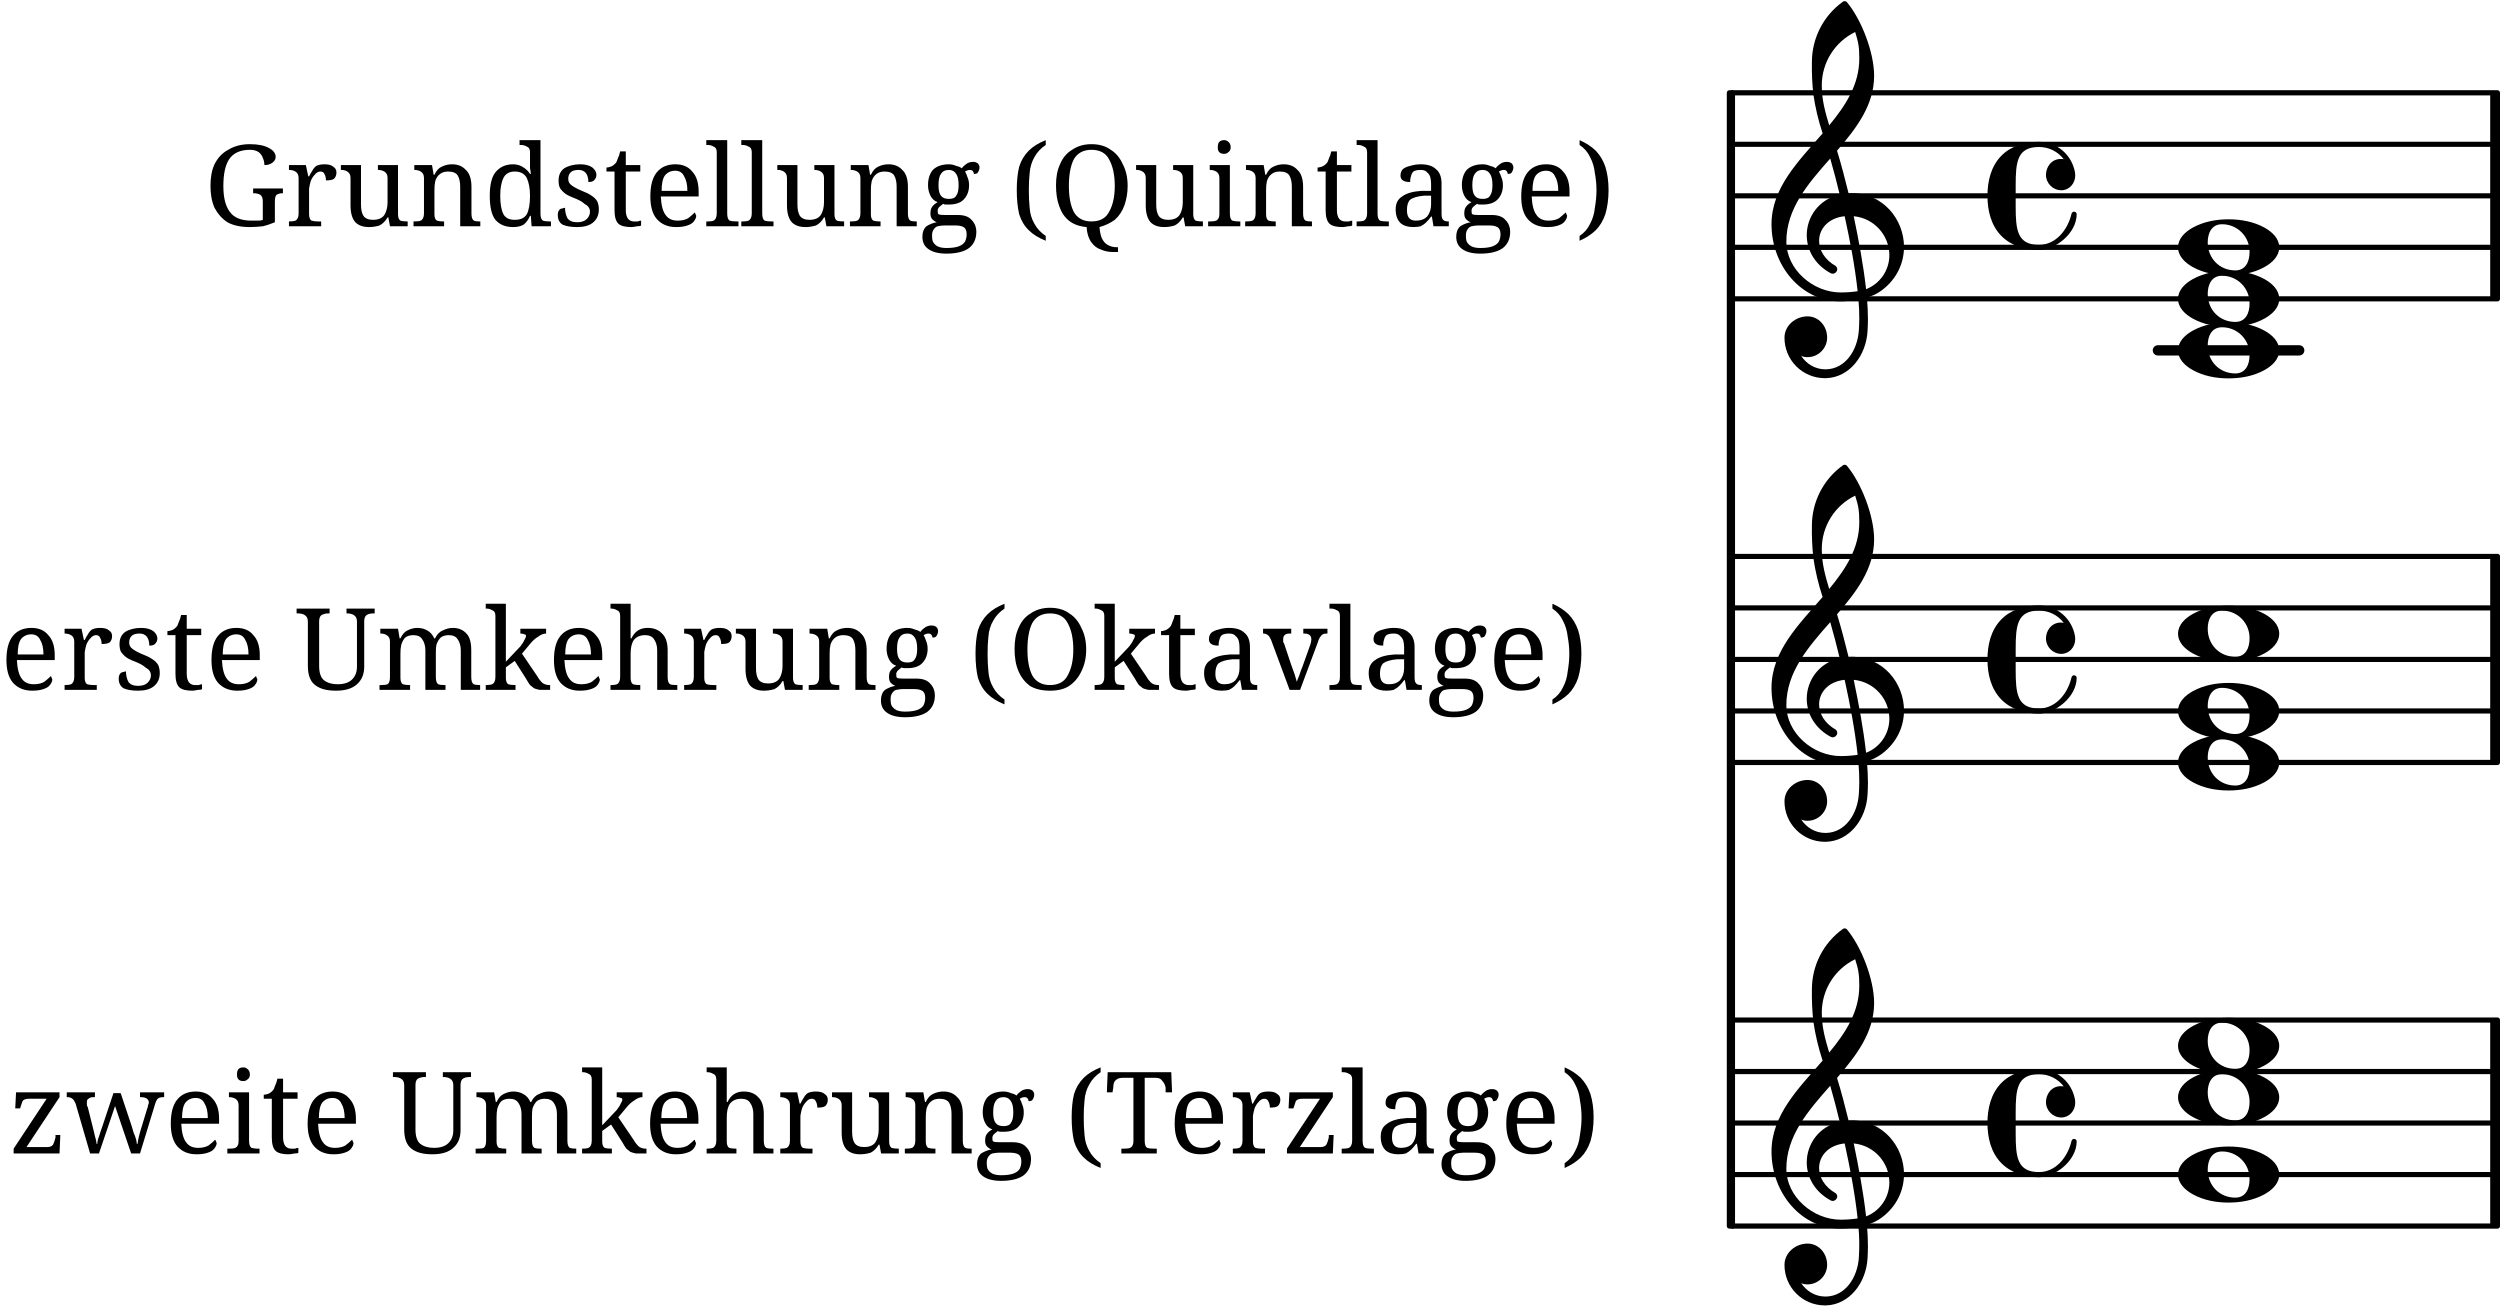
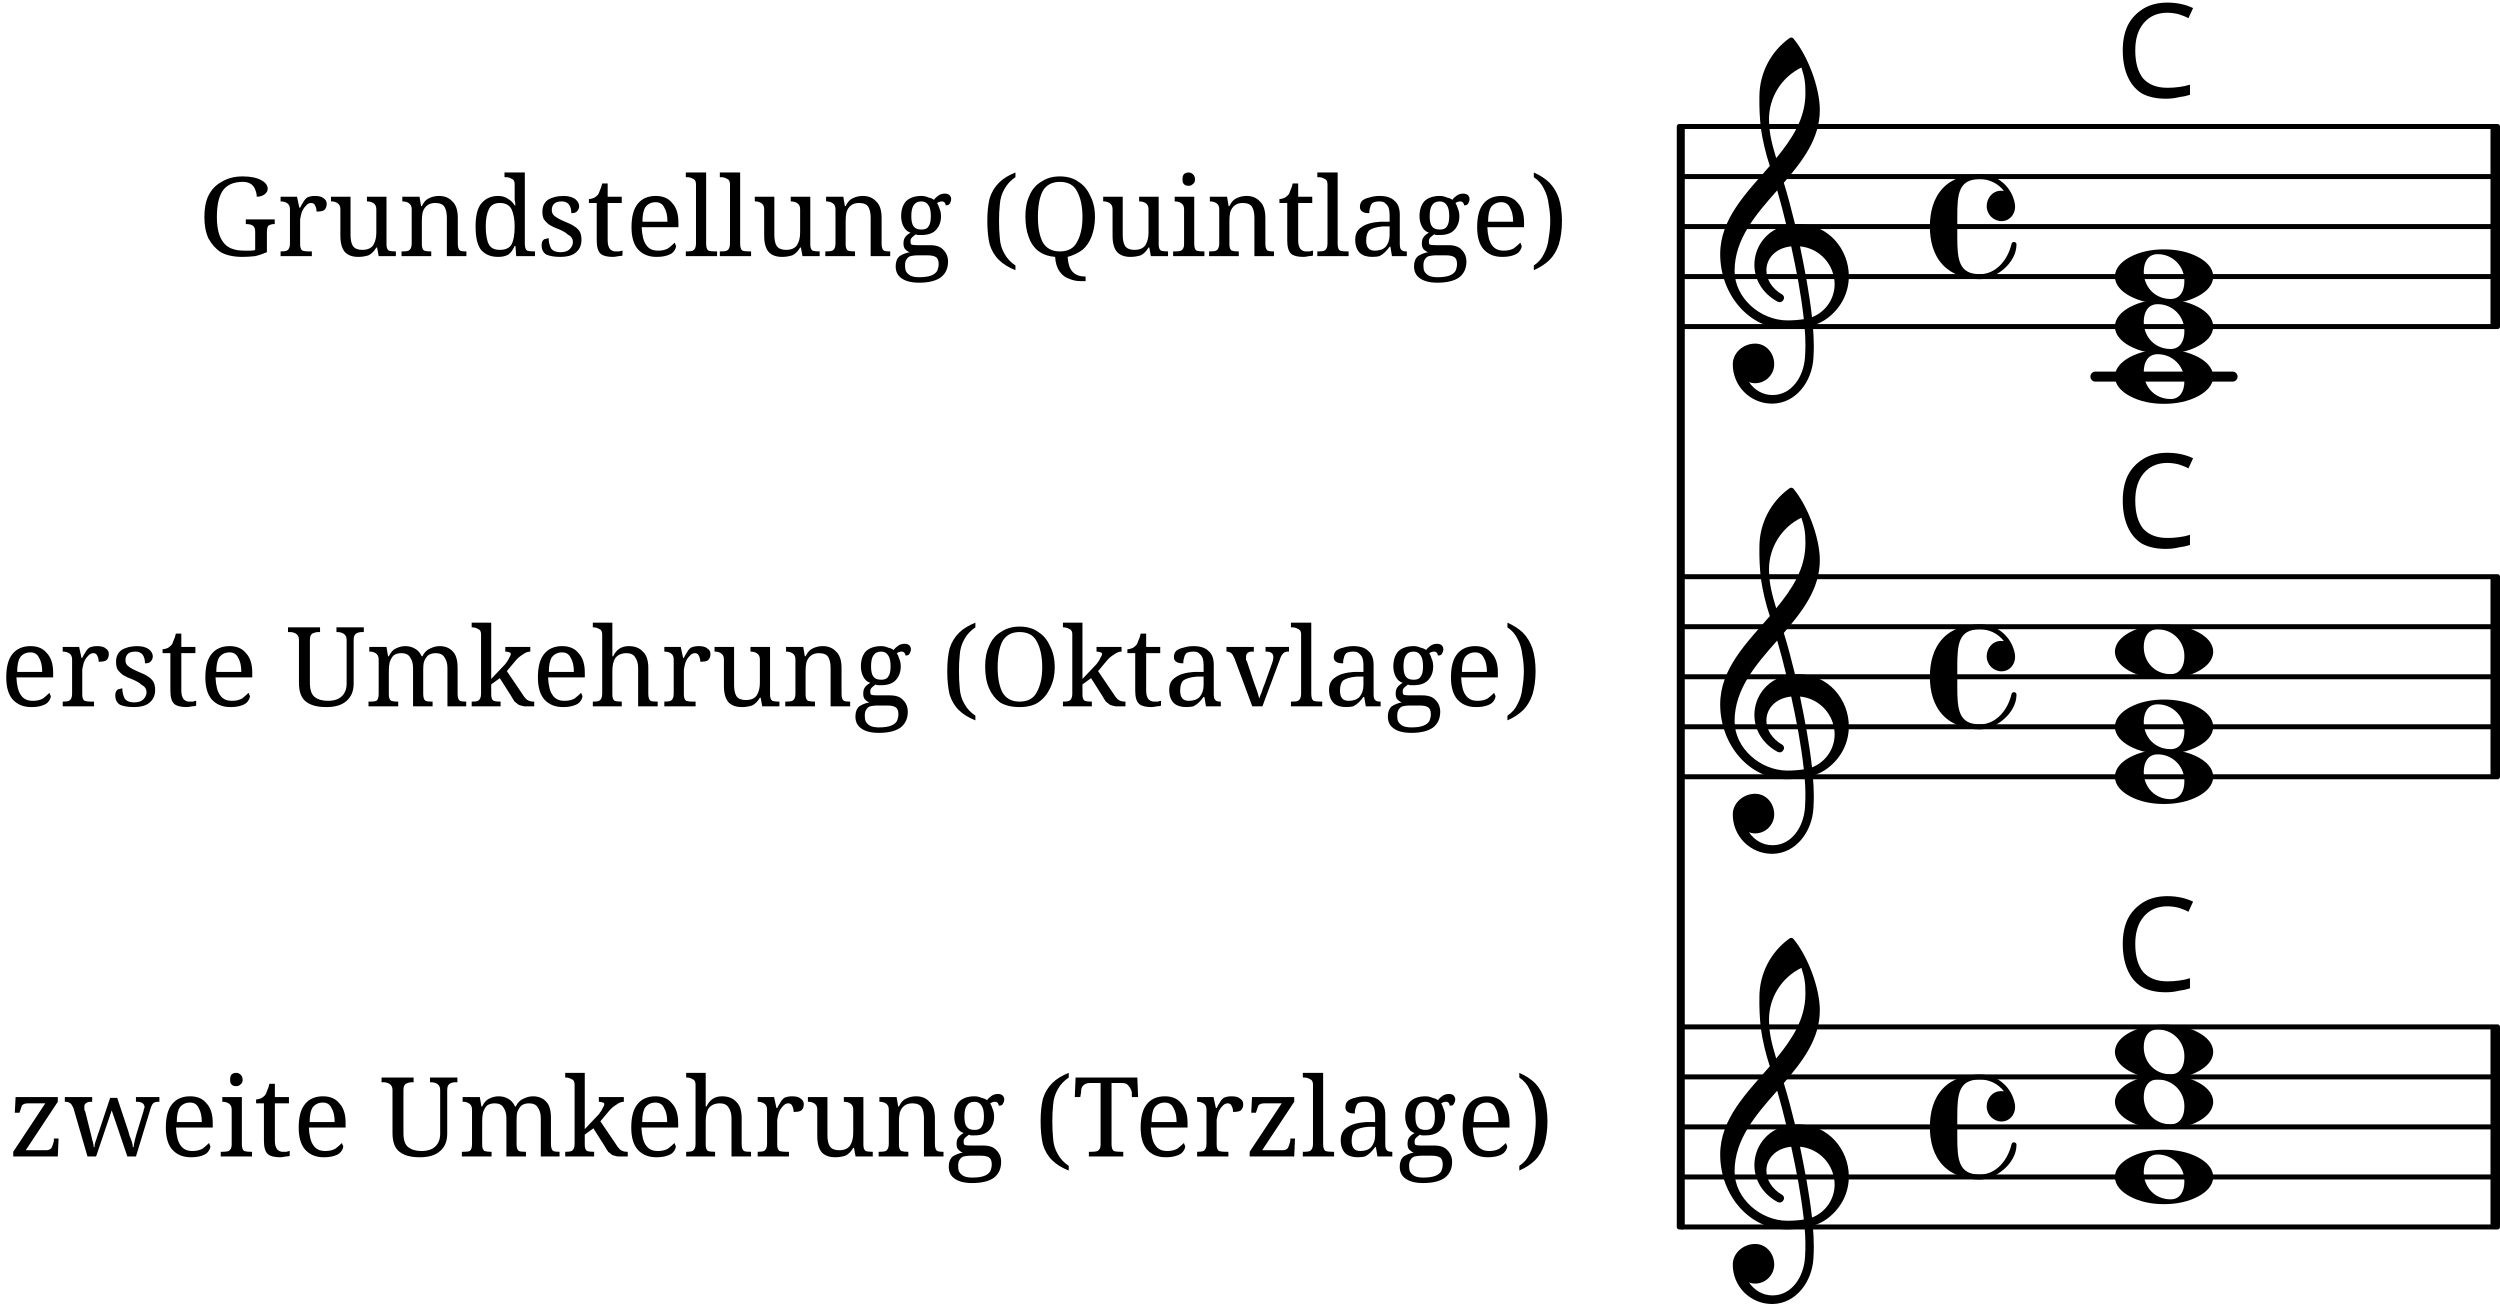
- <svg xmlns="http://www.w3.org/2000/svg" width="85.28mm" height="44.55mm" viewBox="-25.046 -0.021 48.532 25.35">
+ <svg xmlns="http://www.w3.org/2000/svg" width="87.83mm" height="45.83mm" viewBox="-25.046 -2.587 49.98 26.079">
  <style>tspan{white-space:pre}</style>
-   <path stroke="currentColor" stroke-linecap="round" stroke-linejoin="round" stroke-width=".1" d="M8.586 5.779h14.85M8.586 4.779h14.85M8.586 3.779h14.85M8.586 2.779h14.85M8.586 1.779h14.85" />
-   <rect width=".19" height="4" y="-2" fill="currentColor" ry="0" transform="translate(23.296 3.779)" />
-   <rect width=".19" height="4" y="-2" fill="currentColor" ry="0" transform="translate(23.296 12.779)" />
-   <rect width=".19" height="4" y="-2" fill="currentColor" ry="0" transform="translate(23.296 21.779)" />
-   <path stroke="currentColor" stroke-linecap="round" stroke-linejoin="round" stroke-width=".1" d="M8.586 23.779h14.85M8.586 22.779h14.85M8.586 21.779h14.85M8.586 20.779h14.85M8.586 19.779h14.85M8.586 14.779h14.85M8.586 13.779h14.85M8.586 12.779h14.85M8.586 11.779h14.85M8.586 10.779h14.85" />
-   <rect width="2.943" height=".2" x="16.745" y="-.1" fill="currentColor" ry=".1" transform="translate(0 6.779)" />
-   <path fill="currentColor" d="M18.088 14.331c-.2 0-.276.172-.276.352 0 .308.228.544.536.544.2 0 .276-.172.276-.352a.53.53 0 0 0-.536-.544m1.112.448c0 .172-.136.3-.288.384-.212.116-.456.16-.696.16s-.48-.044-.692-.16c-.152-.084-.288-.212-.288-.384s.136-.3.288-.384c.212-.116.452-.16.692-.16s.484.044.696.16c.152.084.288.212.288.384" />
-   <text fill="currentColor" font-family="serif" font-size="2.2" transform="translate(-21.085 4.37)">
+   <rect width="2.943" height=".2" x="16.745" y="-.1" fill="currentColor" ry=".1" transform="translate(0 4.942)" />
+   <rect width=".19" height="4" y="-2" fill="currentColor" ry="0" transform="translate(24.744 19.942)" />
+   <path stroke="currentColor" stroke-linecap="round" stroke-linejoin="round" stroke-width=".1" d="M8.586 21.942h16.298M8.586 20.942h16.298M8.586 19.942h16.298M8.586 18.942h16.298M8.586 17.942h16.298" />
+   <rect width=".19" height="4" y="-2" fill="currentColor" ry="0" transform="translate(24.744 10.942)" />
+   <path stroke="currentColor" stroke-linecap="round" stroke-linejoin="round" stroke-width=".1" d="M8.586 12.942h16.298M8.586 11.942h16.298M8.586 10.942h16.298M8.586 9.942h16.298M8.586 8.942h16.298" />
+   <rect width=".19" height="4" y="-2" fill="currentColor" ry="0" transform="translate(24.744 1.942)" />
+   <path stroke="currentColor" stroke-linecap="round" stroke-linejoin="round" stroke-width=".1" d="M8.586 3.942h16.298M8.586 2.942h16.298M8.586 1.942h16.298M8.586.942h16.298M8.586-.058h16.298" />
+   <rect width=".16" height="22.1" y="-11.05" fill="currentColor" ry=".05" transform="translate(8.476 10.942)" />
+   <path fill="currentColor" d="M10.4 5.482h-.024a.783.783 0 0 1-.78-.788c0-.232.212-.412.448-.412.216 0 .38.188.38.412 0 .208-.172.38-.38.38a.3.3 0 0 1-.124-.024c.104.156.272.26.468.26h.016zm.78-1.728a.71.71 0 0 0 .452-.656.764.764 0 0 0-.692-.76c.096.464.184.924.24 1.416M9.632 2.83c0 .54.516.988 1.056.988q.167 0 .328-.024c-.056-.508-.148-.98-.252-1.456-.316.032-.496.244-.496.476 0 .176.1.364.324.492q.029.03.028.06c0 .044-.04.088-.088.088q-.018-.001-.036-.008c-.32-.172-.468-.46-.468-.74 0-.352.232-.696.64-.788a15 15 0 0 0-.184-.7c-.428.484-.852.972-.852 1.612m1.044 1.16c-.752 0-1.332-.688-1.332-1.496 0-.708.524-1.224.992-1.764a4.5 4.5 0 0 1-.18-.76 5 5 0 0 1-.028-.624c0-.46.22-.896.596-1.168a.06.06 0 0 1 .08 0c.284.336.532.98.532 1.432 0 .572-.344 1.02-.72 1.456.084.272.156.552.224.828.016 0 .036-.004.052-.004.62 0 1.024.512 1.024 1.044 0 .304-.132.616-.428.84a.9.9 0 0 1-.292.144q.019.21.02.42-.001.116-.008.232c-.028.476-.352.9-.808.912l.004-.172c.372-.008.612-.368.636-.764q.007-.11.008-.22c0-.124-.004-.244-.016-.368-.116.02-.232.032-.356.032m.372-4.712c0-.22-.016-.316-.08-.516a1.15 1.15 0 0 0-.648 1.036c0 .296.072.532.144.776.32-.388.584-.792.584-1.296M18.088 2.494c-.2 0-.276.172-.276.352 0 .308.228.544.536.544.2 0 .276-.172.276-.352a.53.53 0 0 0-.536-.544m1.112.448c0 .172-.136.3-.288.384-.212.116-.456.16-.696.16s-.48-.044-.692-.16c-.152-.084-.288-.212-.288-.384s.136-.3.288-.384c.212-.116.452-.16.692-.16s.484.044.696.16c.152.084.288.212.288.384" />
+   <path fill="currentColor" d="M18.088 3.494c-.2 0-.276.172-.276.352 0 .308.228.544.536.544.2 0 .276-.172.276-.352a.53.53 0 0 0-.536-.544m1.112.448c0 .172-.136.3-.288.384-.212.116-.456.16-.696.16s-.48-.044-.692-.16c-.152-.084-.288-.212-.288-.384s.136-.3.288-.384c.212-.116.452-.16.692-.16s.484.044.696.16c.152.084.288.212.288.384" />
+   <path fill="currentColor" d="M18.088 4.494c-.2 0-.276.172-.276.352 0 .308.228.544.536.544.2 0 .276-.172.276-.352a.53.53 0 0 0-.536-.544m1.112.448c0 .172-.136.3-.288.384-.212.116-.456.16-.696.16s-.48-.044-.692-.16c-.152-.084-.288-.212-.288-.384s.136-.3.288-.384c.212-.116.452-.16.692-.16s.484.044.696.16c.152.084.288.212.288.384" />
+   <text fill="currentColor" font-family="sans-serif" font-size="2.616" transform="translate(17.236 -.645)">
+     <tspan>C</tspan>
+   </text>
+   <path fill="currentColor" d="M14.972 1.834a.3.3 0 0 1-.3-.3c0-.152.108-.308.288-.308q.025-.001.056.004a.6.6 0 0 0-.48-.236c-.424 0-.452.292-.452.744v.408c0 .452.028.748.452.748.32 0 .556-.28.632-.604.008-.028.028-.04.048-.04.024 0 .052.016.052.048 0 .376-.42.696-.732.696-.272 0-.548-.084-.736-.28-.196-.204-.264-.488-.264-.772s.068-.568.264-.772c.188-.196.464-.276.736-.276.348 0 .64.252.7.596q.005.031.004.056c0 .16-.12.288-.268.288" />
+   <text fill="currentColor" font-family="serif" font-size="2.2" transform="translate(-24.875 20.533)">
+     <tspan>zweite Umkehrung (Terzlage)</tspan>
+   </text>
+   <text fill="currentColor" font-family="serif" font-size="2.2" transform="translate(-25.046 11.533)">
+     <tspan>erste Umkehrung (Oktavlage)</tspan>
+   </text>
+   <text fill="currentColor" font-family="serif" font-size="2.2" transform="translate(-21.085 2.533)">
    <tspan>Grundstellung (Quintlage)</tspan>
  </text>
-   <text fill="currentColor" font-family="serif" font-size="2.2" transform="translate(-25.046 13.37)">
-     <tspan>erste Umkehrung (Oktavlage)</tspan>
+   <path fill="currentColor" d="M14.972 10.834a.3.3 0 0 1-.3-.3c0-.152.108-.308.288-.308q.025-.001.056.004a.6.6 0 0 0-.48-.236c-.424 0-.452.292-.452.744v.408c0 .452.028.748.452.748.32 0 .556-.28.632-.604.008-.028.028-.04.048-.04.024 0 .052.016.052.048 0 .376-.42.696-.732.696-.272 0-.548-.084-.736-.28-.196-.204-.264-.488-.264-.772s.068-.568.264-.772c.188-.196.464-.276.736-.276.348 0 .64.252.7.596q.005.031.004.056c0 .16-.12.288-.268.288M14.972 19.834a.3.3 0 0 1-.3-.3c0-.152.108-.308.288-.308q.025-.001.056.004a.6.6 0 0 0-.48-.236c-.424 0-.452.292-.452.744v.408c0 .452.028.748.452.748.32 0 .556-.28.632-.604.008-.028.028-.04.048-.04.024 0 .052.016.052.048 0 .376-.42.696-.732.696-.272 0-.548-.084-.736-.28-.196-.204-.264-.488-.264-.772s.068-.568.264-.772c.188-.196.464-.276.736-.276.348 0 .64.252.7.596q.005.031.004.056c0 .16-.12.288-.268.288M10.4 23.482h-.024a.783.783 0 0 1-.78-.788c0-.232.212-.412.448-.412.216 0 .38.188.38.412 0 .208-.172.38-.38.38a.3.3 0 0 1-.124-.024c.104.156.272.26.468.26h.016zm.78-1.728a.71.71 0 0 0 .452-.656.764.764 0 0 0-.692-.76c.096.464.184.924.24 1.416m-1.548-.924c0 .54.516.988 1.056.988q.167 0 .328-.024c-.056-.508-.148-.98-.252-1.456-.316.032-.496.244-.496.476 0 .176.1.364.324.492q.029.03.028.06c0 .044-.04.088-.088.088q-.018-.001-.036-.008c-.32-.172-.468-.46-.468-.74 0-.352.232-.696.64-.788a15 15 0 0 0-.184-.7c-.428.484-.852.972-.852 1.612m1.044 1.16c-.752 0-1.332-.688-1.332-1.496 0-.708.524-1.224.992-1.764a4.5 4.5 0 0 1-.18-.76 5 5 0 0 1-.028-.624c0-.46.22-.896.596-1.168a.06.06 0 0 1 .08 0c.284.336.532.98.532 1.432 0 .572-.344 1.02-.72 1.456.084.272.156.552.224.828.016 0 .036-.004.052-.004.62 0 1.024.512 1.024 1.044 0 .304-.132.616-.428.84a.9.9 0 0 1-.292.144q.019.21.02.42c0 .076-.004.156-.008.232-.028.476-.352.9-.808.912l.004-.172c.372-.008.612-.368.636-.764a3.775 3.775 0 0 0-.008-.588c-.116.02-.232.032-.356.032m.372-4.712c0-.22-.016-.316-.08-.516a1.15 1.15 0 0 0-.648 1.036c0 .296.072.532.144.776.32-.388.584-.792.584-1.296M18.088 17.994c-.2 0-.276.172-.276.352 0 .308.228.544.536.544.2 0 .276-.172.276-.352a.53.53 0 0 0-.536-.544m1.112.448c0 .172-.136.3-.288.384-.212.116-.456.16-.696.16s-.48-.044-.692-.16c-.152-.084-.288-.212-.288-.384s.136-.3.288-.384c.212-.116.452-.16.692-.16s.484.044.696.16c.152.084.288.212.288.384" />
+   <path fill="currentColor" d="M18.088 18.994c-.2 0-.276.172-.276.352 0 .308.228.544.536.544.2 0 .276-.172.276-.352a.53.53 0 0 0-.536-.544m1.112.448c0 .172-.136.3-.288.384-.212.116-.456.16-.696.16s-.48-.044-.692-.16c-.152-.084-.288-.212-.288-.384s.136-.3.288-.384c.212-.116.452-.16.692-.16s.484.044.696.16c.152.084.288.212.288.384M18.088 20.494c-.2 0-.276.172-.276.352 0 .308.228.544.536.544.2 0 .276-.172.276-.352a.53.53 0 0 0-.536-.544m1.112.448c0 .172-.136.3-.288.384-.212.116-.456.16-.696.16s-.48-.044-.692-.16c-.152-.084-.288-.212-.288-.384s.136-.3.288-.384c.212-.116.452-.16.692-.16s.484.044.696.16c.152.084.288.212.288.384" />
+   <text fill="currentColor" font-family="sans-serif" font-size="2.616" transform="translate(17.236 17.219)">
+     <tspan>C</tspan>
  </text>
-   <text fill="currentColor" font-family="serif" font-size="2.2" transform="translate(-24.875 22.37)">
-     <tspan>zweite Umkehrung (Terzlage)</tspan>
+   <path fill="currentColor" d="M10.4 14.482h-.024a.783.783 0 0 1-.78-.788c0-.232.212-.412.448-.412.216 0 .38.188.38.412 0 .208-.172.38-.38.38a.3.3 0 0 1-.124-.024c.104.156.272.26.468.26h.016zm.78-1.728a.71.71 0 0 0 .452-.656.764.764 0 0 0-.692-.76c.096.464.184.924.24 1.416m-1.548-.924c0 .54.516.988 1.056.988q.167 0 .328-.024c-.056-.508-.148-.98-.252-1.456-.316.032-.496.244-.496.476 0 .176.1.364.324.492q.029.03.028.06c0 .044-.04.088-.088.088q-.018-.001-.036-.008c-.32-.172-.468-.46-.468-.74 0-.352.232-.696.64-.788a15 15 0 0 0-.184-.7c-.428.484-.852.972-.852 1.612m1.044 1.16c-.752 0-1.332-.688-1.332-1.496 0-.708.524-1.224.992-1.764a4.5 4.5 0 0 1-.18-.76 5 5 0 0 1-.028-.624c0-.46.22-.896.596-1.168a.06.06 0 0 1 .08 0c.284.336.532.98.532 1.432 0 .572-.344 1.02-.72 1.456.084.272.156.552.224.828.016 0 .036-.004.052-.004.62 0 1.024.512 1.024 1.044 0 .304-.132.616-.428.84a.9.9 0 0 1-.292.144q.019.21.02.42c0 .076-.004.156-.008.232-.028.476-.352.9-.808.912l.004-.172c.372-.008.612-.368.636-.764a3.775 3.775 0 0 0-.008-.588c-.116.02-.232.032-.356.032m.372-4.712c0-.22-.016-.316-.08-.516a1.15 1.15 0 0 0-.648 1.036c0 .296.072.532.144.776.32-.388.584-.792.584-1.296M18.088 9.994c-.2 0-.276.172-.276.352 0 .308.228.544.536.544.2 0 .276-.172.276-.352a.53.53 0 0 0-.536-.544m1.112.448c0 .172-.136.3-.288.384-.212.116-.456.16-.696.16s-.48-.044-.692-.16c-.152-.084-.288-.212-.288-.384s.136-.3.288-.384c.212-.116.452-.16.692-.16s.484.044.696.16c.152.084.288.212.288.384M18.088 11.494c-.2 0-.276.172-.276.352 0 .308.228.544.536.544.2 0 .276-.172.276-.352a.53.53 0 0 0-.536-.544m1.112.448c0 .172-.136.3-.288.384-.212.116-.456.16-.696.16s-.48-.044-.692-.16c-.152-.084-.288-.212-.288-.384s.136-.3.288-.384c.212-.116.452-.16.692-.16s.484.044.696.16c.152.084.288.212.288.384" />
+   <path fill="currentColor" d="M18.088 12.494c-.2 0-.276.172-.276.352 0 .308.228.544.536.544.2 0 .276-.172.276-.352a.53.53 0 0 0-.536-.544m1.112.448c0 .172-.136.3-.288.384-.212.116-.456.16-.696.16s-.48-.044-.692-.16c-.152-.084-.288-.212-.288-.384s.136-.3.288-.384c.212-.116.452-.16.692-.16s.484.044.696.16c.152.084.288.212.288.384" />
+   <text fill="currentColor" font-family="sans-serif" font-size="2.616" transform="translate(17.236 8.355)">
+     <tspan>C</tspan>
  </text>
-   <rect width=".16" height="22.1" y="-11.05" fill="currentColor" ry=".05" transform="translate(8.476 12.779)" />
-   <path fill="currentColor" d="M18.088 6.331c-.2 0-.276.172-.276.352 0 .308.228.544.536.544.2 0 .276-.172.276-.352a.53.53 0 0 0-.536-.544m1.112.448c0 .172-.136.3-.288.384-.212.116-.456.16-.696.16s-.48-.044-.692-.16c-.152-.084-.288-.212-.288-.384s.136-.3.288-.384c.212-.116.452-.16.692-.16s.484.044.696.16c.152.084.288.212.288.384" />
-   <path fill="currentColor" d="M18.088 5.331c-.2 0-.276.172-.276.352 0 .308.228.544.536.544.2 0 .276-.172.276-.352a.53.53 0 0 0-.536-.544m1.112.448c0 .172-.136.3-.288.384-.212.116-.456.16-.696.16s-.48-.044-.692-.16c-.152-.084-.288-.212-.288-.384s.136-.3.288-.384c.212-.116.452-.16.692-.16s.484.044.696.16c.152.084.288.212.288.384" />
-   <path fill="currentColor" d="M18.088 4.331c-.2 0-.276.172-.276.352 0 .308.228.544.536.544.2 0 .276-.172.276-.352a.53.53 0 0 0-.536-.544m1.112.448c0 .172-.136.3-.288.384-.212.116-.456.16-.696.16s-.48-.044-.692-.16c-.152-.084-.288-.212-.288-.384s.136-.3.288-.384c.212-.116.452-.16.692-.16s.484.044.696.16c.152.084.288.212.288.384M10.4 7.319h-.024a.783.783 0 0 1-.78-.788c0-.232.212-.412.448-.412.216 0 .38.188.38.412 0 .208-.172.38-.38.38a.3.3 0 0 1-.124-.024c.104.156.272.26.468.26h.016zm.78-1.728a.71.71 0 0 0 .452-.656.764.764 0 0 0-.692-.76c.096.464.184.924.24 1.416m-1.548-.924c0 .54.516.988 1.056.988q.167 0 .328-.024c-.056-.508-.148-.98-.252-1.456-.316.032-.496.244-.496.476 0 .176.1.364.324.492q.029.03.028.06c0 .044-.04.088-.088.088q-.018-.001-.036-.008c-.32-.172-.468-.46-.468-.74 0-.352.232-.696.64-.788a15 15 0 0 0-.184-.7c-.428.484-.852.972-.852 1.612m1.044 1.16c-.752 0-1.332-.688-1.332-1.496 0-.708.524-1.224.992-1.764a4.5 4.5 0 0 1-.18-.76 5 5 0 0 1-.028-.624c0-.46.22-.896.596-1.168a.06.06 0 0 1 .08 0c.284.336.532.98.532 1.432 0 .572-.344 1.02-.72 1.456.084.272.156.552.224.828.016 0 .036-.004.052-.004.62 0 1.024.512 1.024 1.044 0 .304-.132.616-.428.84a.9.9 0 0 1-.292.144q.019.21.02.42-.001.116-.008.232c-.028.476-.352.9-.808.912l.004-.172c.372-.008.612-.368.636-.764q.007-.11.008-.22c0-.124-.004-.244-.016-.368-.116.02-.232.032-.356.032m.372-4.712c0-.22-.016-.316-.08-.516a1.15 1.15 0 0 0-.648 1.036c0 .296.072.532.144.776.32-.388.584-.792.584-1.296M14.972 3.671a.3.3 0 0 1-.3-.3c0-.152.108-.308.288-.308q.025-.001.056.004a.6.6 0 0 0-.48-.236c-.424 0-.452.292-.452.744v.408c0 .452.028.748.452.748.32 0 .556-.28.632-.604.008-.028.028-.04.048-.04.024 0 .052.016.052.048 0 .376-.42.696-.732.696-.272 0-.548-.084-.736-.28-.196-.204-.264-.488-.264-.772s.068-.568.264-.772c.188-.196.464-.276.736-.276.348 0 .64.252.7.596q.005.031.004.056c0 .16-.12.288-.268.288M18.088 19.831c-.2 0-.276.172-.276.352 0 .308.228.544.536.544.2 0 .276-.172.276-.352a.53.53 0 0 0-.536-.544m1.112.448c0 .172-.136.3-.288.384-.212.116-.456.16-.696.16s-.48-.044-.692-.16c-.152-.084-.288-.212-.288-.384s.136-.3.288-.384c.212-.116.452-.16.692-.16s.484.044.696.16c.152.084.288.212.288.384M14.972 21.671a.3.3 0 0 1-.3-.3c0-.152.108-.308.288-.308q.025-.001.056.004a.6.6 0 0 0-.48-.236c-.424 0-.452.292-.452.744v.408c0 .452.028.748.452.748.32 0 .556-.28.632-.604.008-.028.028-.04.048-.04.024 0 .052.016.052.048 0 .376-.42.696-.732.696-.272 0-.548-.084-.736-.28-.196-.204-.264-.488-.264-.772s.068-.568.264-.772c.188-.196.464-.276.736-.276.348 0 .64.252.7.596q.005.031.004.056c0 .16-.12.288-.268.288M10.4 25.319h-.024a.783.783 0 0 1-.78-.788c0-.232.212-.412.448-.412.216 0 .38.188.38.412 0 .208-.172.38-.38.38a.3.3 0 0 1-.124-.024c.104.156.272.26.468.26h.016zm.78-1.728a.71.71 0 0 0 .452-.656.764.764 0 0 0-.692-.76c.096.464.184.924.24 1.416m-1.548-.924c0 .54.516.988 1.056.988q.167 0 .328-.024c-.056-.508-.148-.98-.252-1.456-.316.032-.496.244-.496.476 0 .176.1.364.324.492q.029.03.028.06c0 .044-.04.088-.088.088q-.018-.001-.036-.008c-.32-.172-.468-.46-.468-.74 0-.352.232-.696.64-.788a15 15 0 0 0-.184-.7c-.428.484-.852.972-.852 1.612m1.044 1.16c-.752 0-1.332-.688-1.332-1.496 0-.708.524-1.224.992-1.764a4.5 4.5 0 0 1-.18-.76 5 5 0 0 1-.028-.624c0-.46.22-.896.596-1.168a.06.06 0 0 1 .08 0c.284.336.532.98.532 1.432 0 .572-.344 1.02-.72 1.456.084.272.156.552.224.828.016 0 .036-.004.052-.004.62 0 1.024.512 1.024 1.044 0 .304-.132.616-.428.84a.9.9 0 0 1-.292.144q.019.21.02.42c0 .076-.004.156-.008.232-.028.476-.352.9-.808.912l.004-.172c.372-.008.612-.368.636-.764a3.775 3.775 0 0 0-.008-.588c-.116.02-.232.032-.356.032m.372-4.712c0-.22-.016-.316-.08-.516a1.15 1.15 0 0 0-.648 1.036c0 .296.072.532.144.776.32-.388.584-.792.584-1.296M18.088 13.331c-.2 0-.276.172-.276.352 0 .308.228.544.536.544.2 0 .276-.172.276-.352a.53.53 0 0 0-.536-.544m1.112.448c0 .172-.136.3-.288.384-.212.116-.456.16-.696.16s-.48-.044-.692-.16c-.152-.084-.288-.212-.288-.384s.136-.3.288-.384c.212-.116.452-.16.692-.16s.484.044.696.16c.152.084.288.212.288.384" />
-   <path fill="currentColor" d="M18.088 20.831c-.2 0-.276.172-.276.352 0 .308.228.544.536.544.2 0 .276-.172.276-.352a.53.53 0 0 0-.536-.544m1.112.448c0 .172-.136.3-.288.384-.212.116-.456.16-.696.16s-.48-.044-.692-.16c-.152-.084-.288-.212-.288-.384s.136-.3.288-.384c.212-.116.452-.16.692-.16s.484.044.696.16c.152.084.288.212.288.384M18.088 22.331c-.2 0-.276.172-.276.352 0 .308.228.544.536.544.2 0 .276-.172.276-.352a.53.53 0 0 0-.536-.544m1.112.448c0 .172-.136.3-.288.384-.212.116-.456.16-.696.16s-.48-.044-.692-.16c-.152-.084-.288-.212-.288-.384s.136-.3.288-.384c.212-.116.452-.16.692-.16s.484.044.696.16c.152.084.288.212.288.384M14.972 12.671a.3.3 0 0 1-.3-.3c0-.152.108-.308.288-.308q.025-.001.056.004a.6.6 0 0 0-.48-.236c-.424 0-.452.292-.452.744v.408c0 .452.028.748.452.748.32 0 .556-.28.632-.604.008-.028.028-.04.048-.04.024 0 .052.016.052.048 0 .376-.42.696-.732.696-.272 0-.548-.084-.736-.28-.196-.204-.264-.488-.264-.772s.068-.568.264-.772c.188-.196.464-.276.736-.276.348 0 .64.252.7.596q.005.031.004.056c0 .16-.12.288-.268.288M10.4 16.319h-.024a.783.783 0 0 1-.78-.788c0-.232.212-.412.448-.412.216 0 .38.188.38.412 0 .208-.172.38-.38.38a.3.3 0 0 1-.124-.024c.104.156.272.26.468.26h.016zm.78-1.728a.71.71 0 0 0 .452-.656.764.764 0 0 0-.692-.76c.096.464.184.924.24 1.416m-1.548-.924c0 .54.516.988 1.056.988q.167 0 .328-.024c-.056-.508-.148-.98-.252-1.456-.316.032-.496.244-.496.476 0 .176.1.364.324.492q.029.03.028.06c0 .044-.04.088-.088.088q-.018-.001-.036-.008c-.32-.172-.468-.46-.468-.74 0-.352.232-.696.64-.788a15 15 0 0 0-.184-.7c-.428.484-.852.972-.852 1.612m1.044 1.16c-.752 0-1.332-.688-1.332-1.496 0-.708.524-1.224.992-1.764a4.5 4.5 0 0 1-.18-.76 5 5 0 0 1-.028-.624c0-.46.22-.896.596-1.168a.06.06 0 0 1 .08 0c.284.336.532.98.532 1.432 0 .572-.344 1.02-.72 1.456.084.272.156.552.224.828.016 0 .036-.004.052-.004.62 0 1.024.512 1.024 1.044 0 .304-.132.616-.428.84a.9.9 0 0 1-.292.144q.019.21.02.42c0 .076-.004.156-.008.232-.028.476-.352.9-.808.912l.004-.172c.372-.008.612-.368.636-.764q.007-.11.008-.22c0-.124-.004-.244-.016-.368-.116.02-.232.032-.356.032m.372-4.712c0-.22-.016-.316-.08-.516a1.15 1.15 0 0 0-.648 1.036c0 .296.072.532.144.776.32-.388.584-.792.584-1.296M18.088 11.831c-.2 0-.276.172-.276.352 0 .308.228.544.536.544.2 0 .276-.172.276-.352a.53.53 0 0 0-.536-.544m1.112.448c0 .172-.136.3-.288.384-.212.116-.456.16-.696.16s-.48-.044-.692-.16c-.152-.084-.288-.212-.288-.384s.136-.3.288-.384c.212-.116.452-.16.692-.16s.484.044.696.16c.152.084.288.212.288.384" />
</svg>
